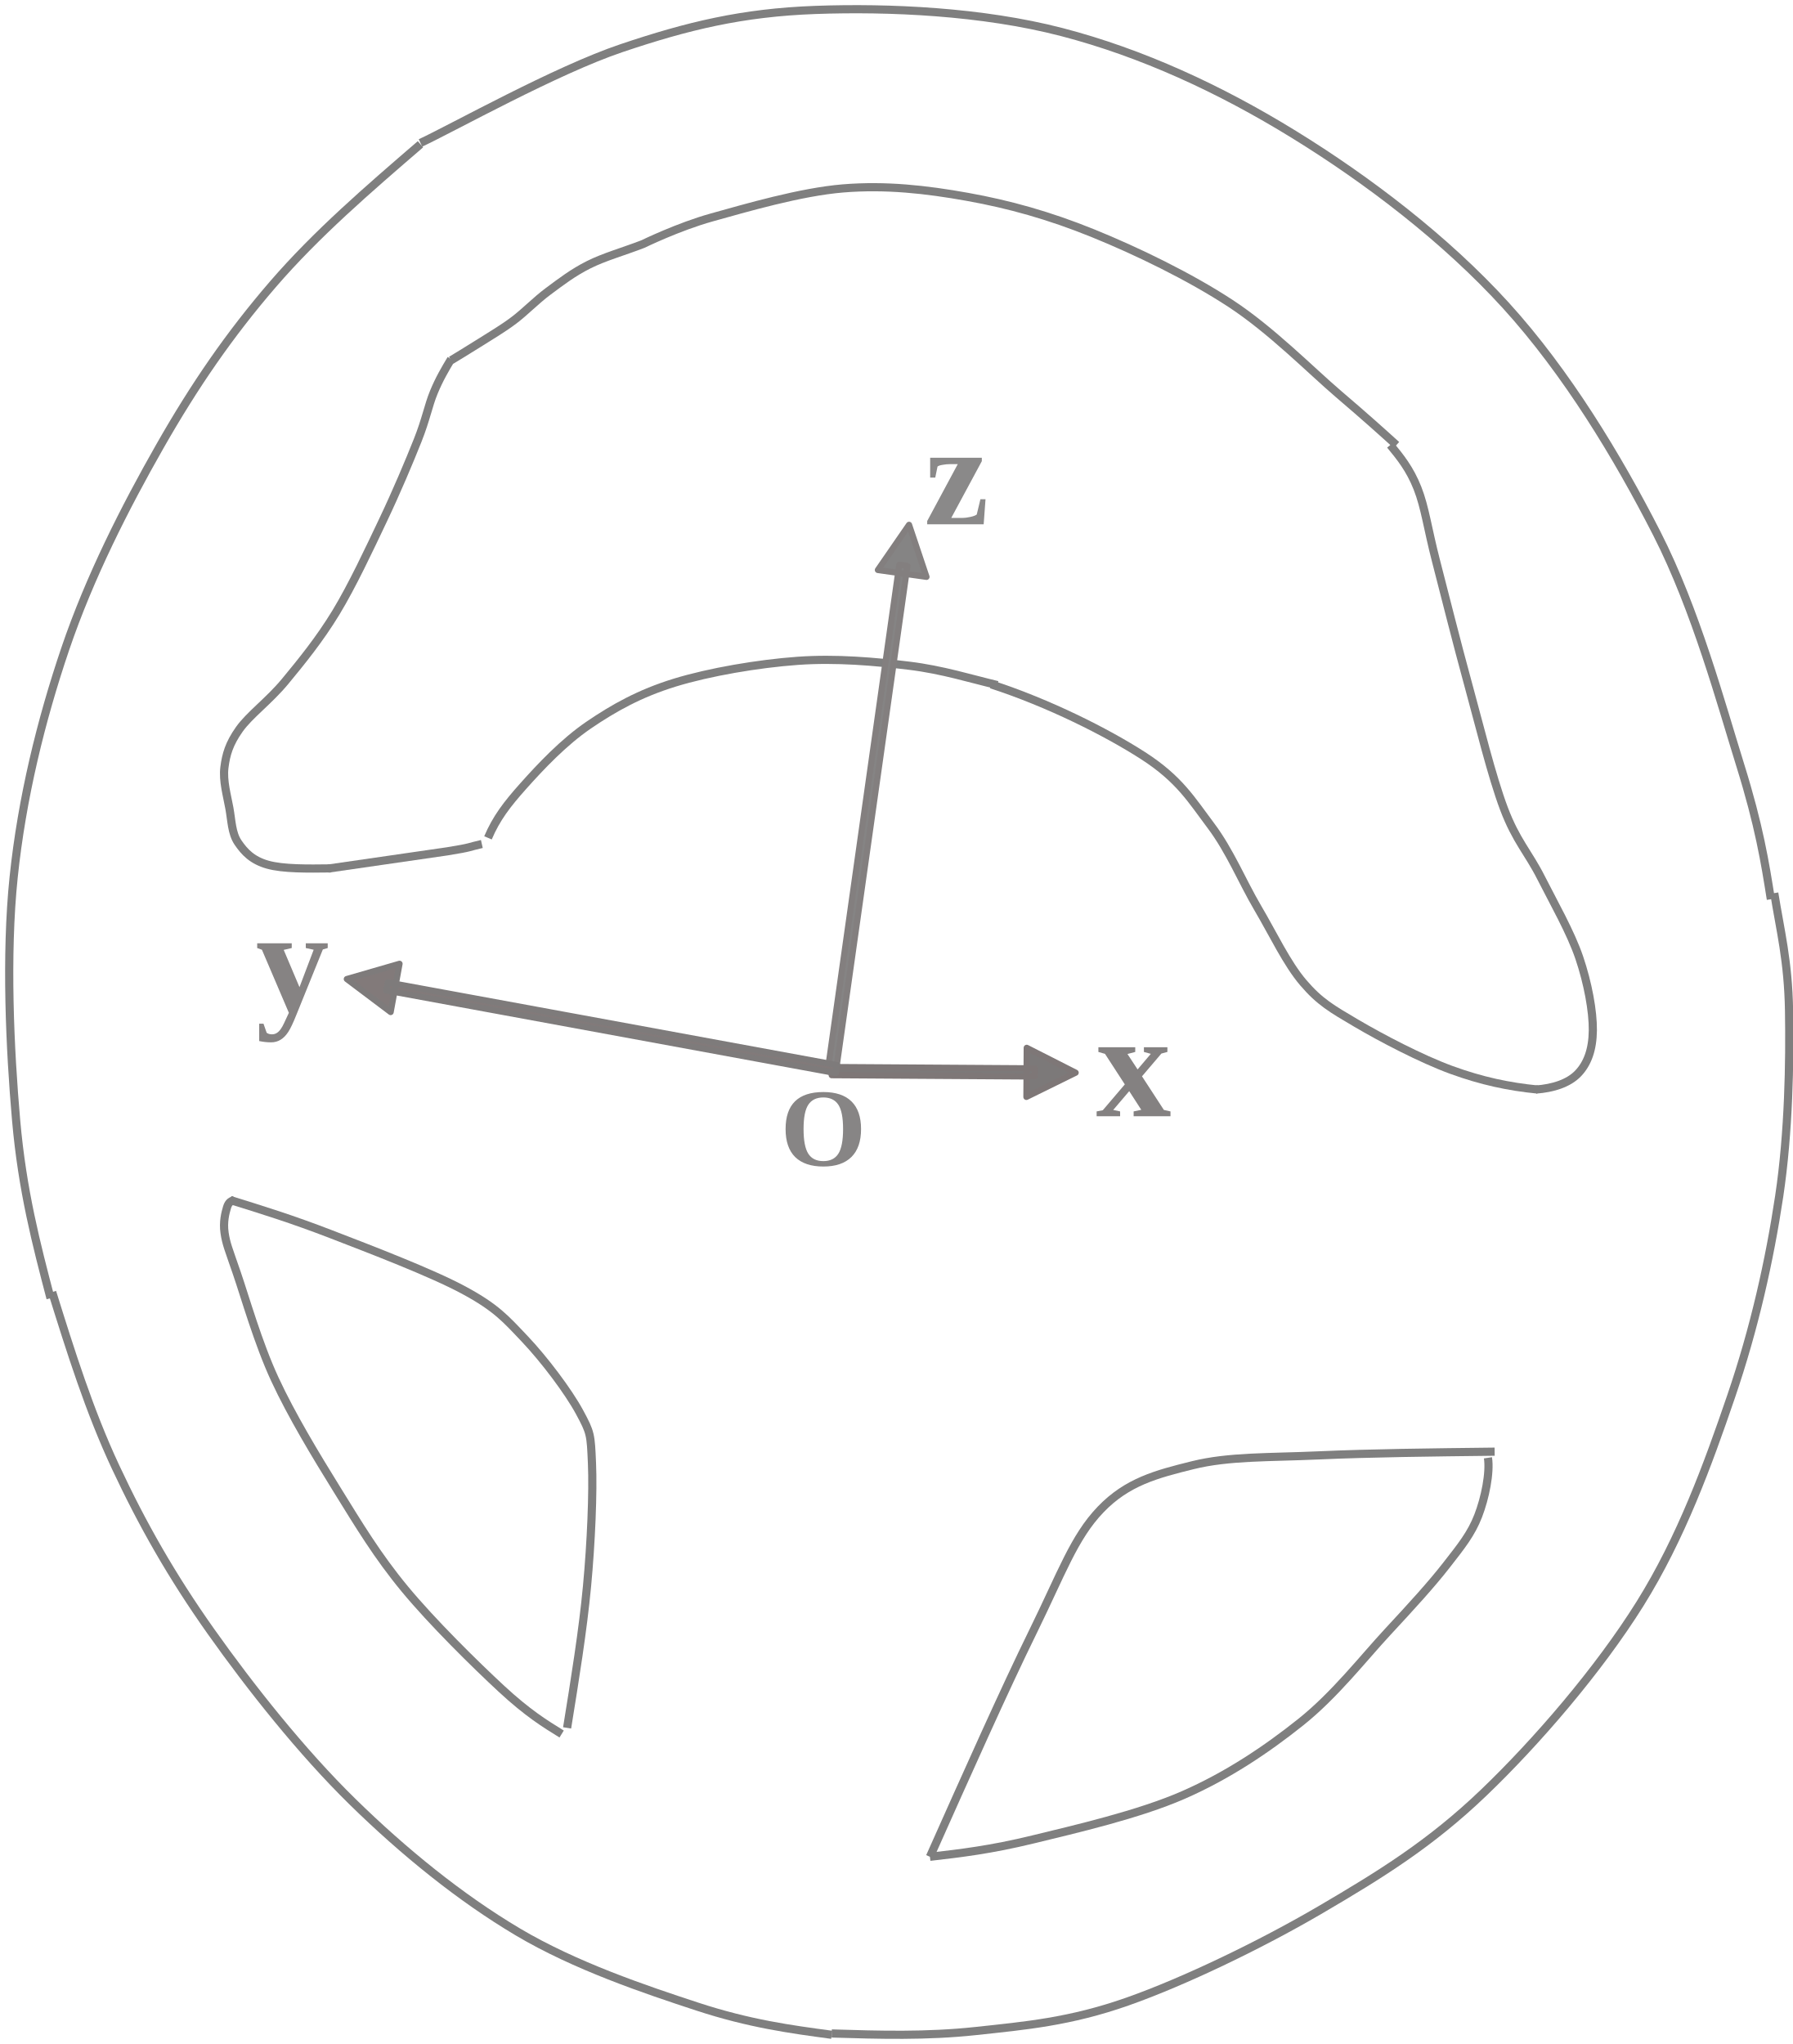
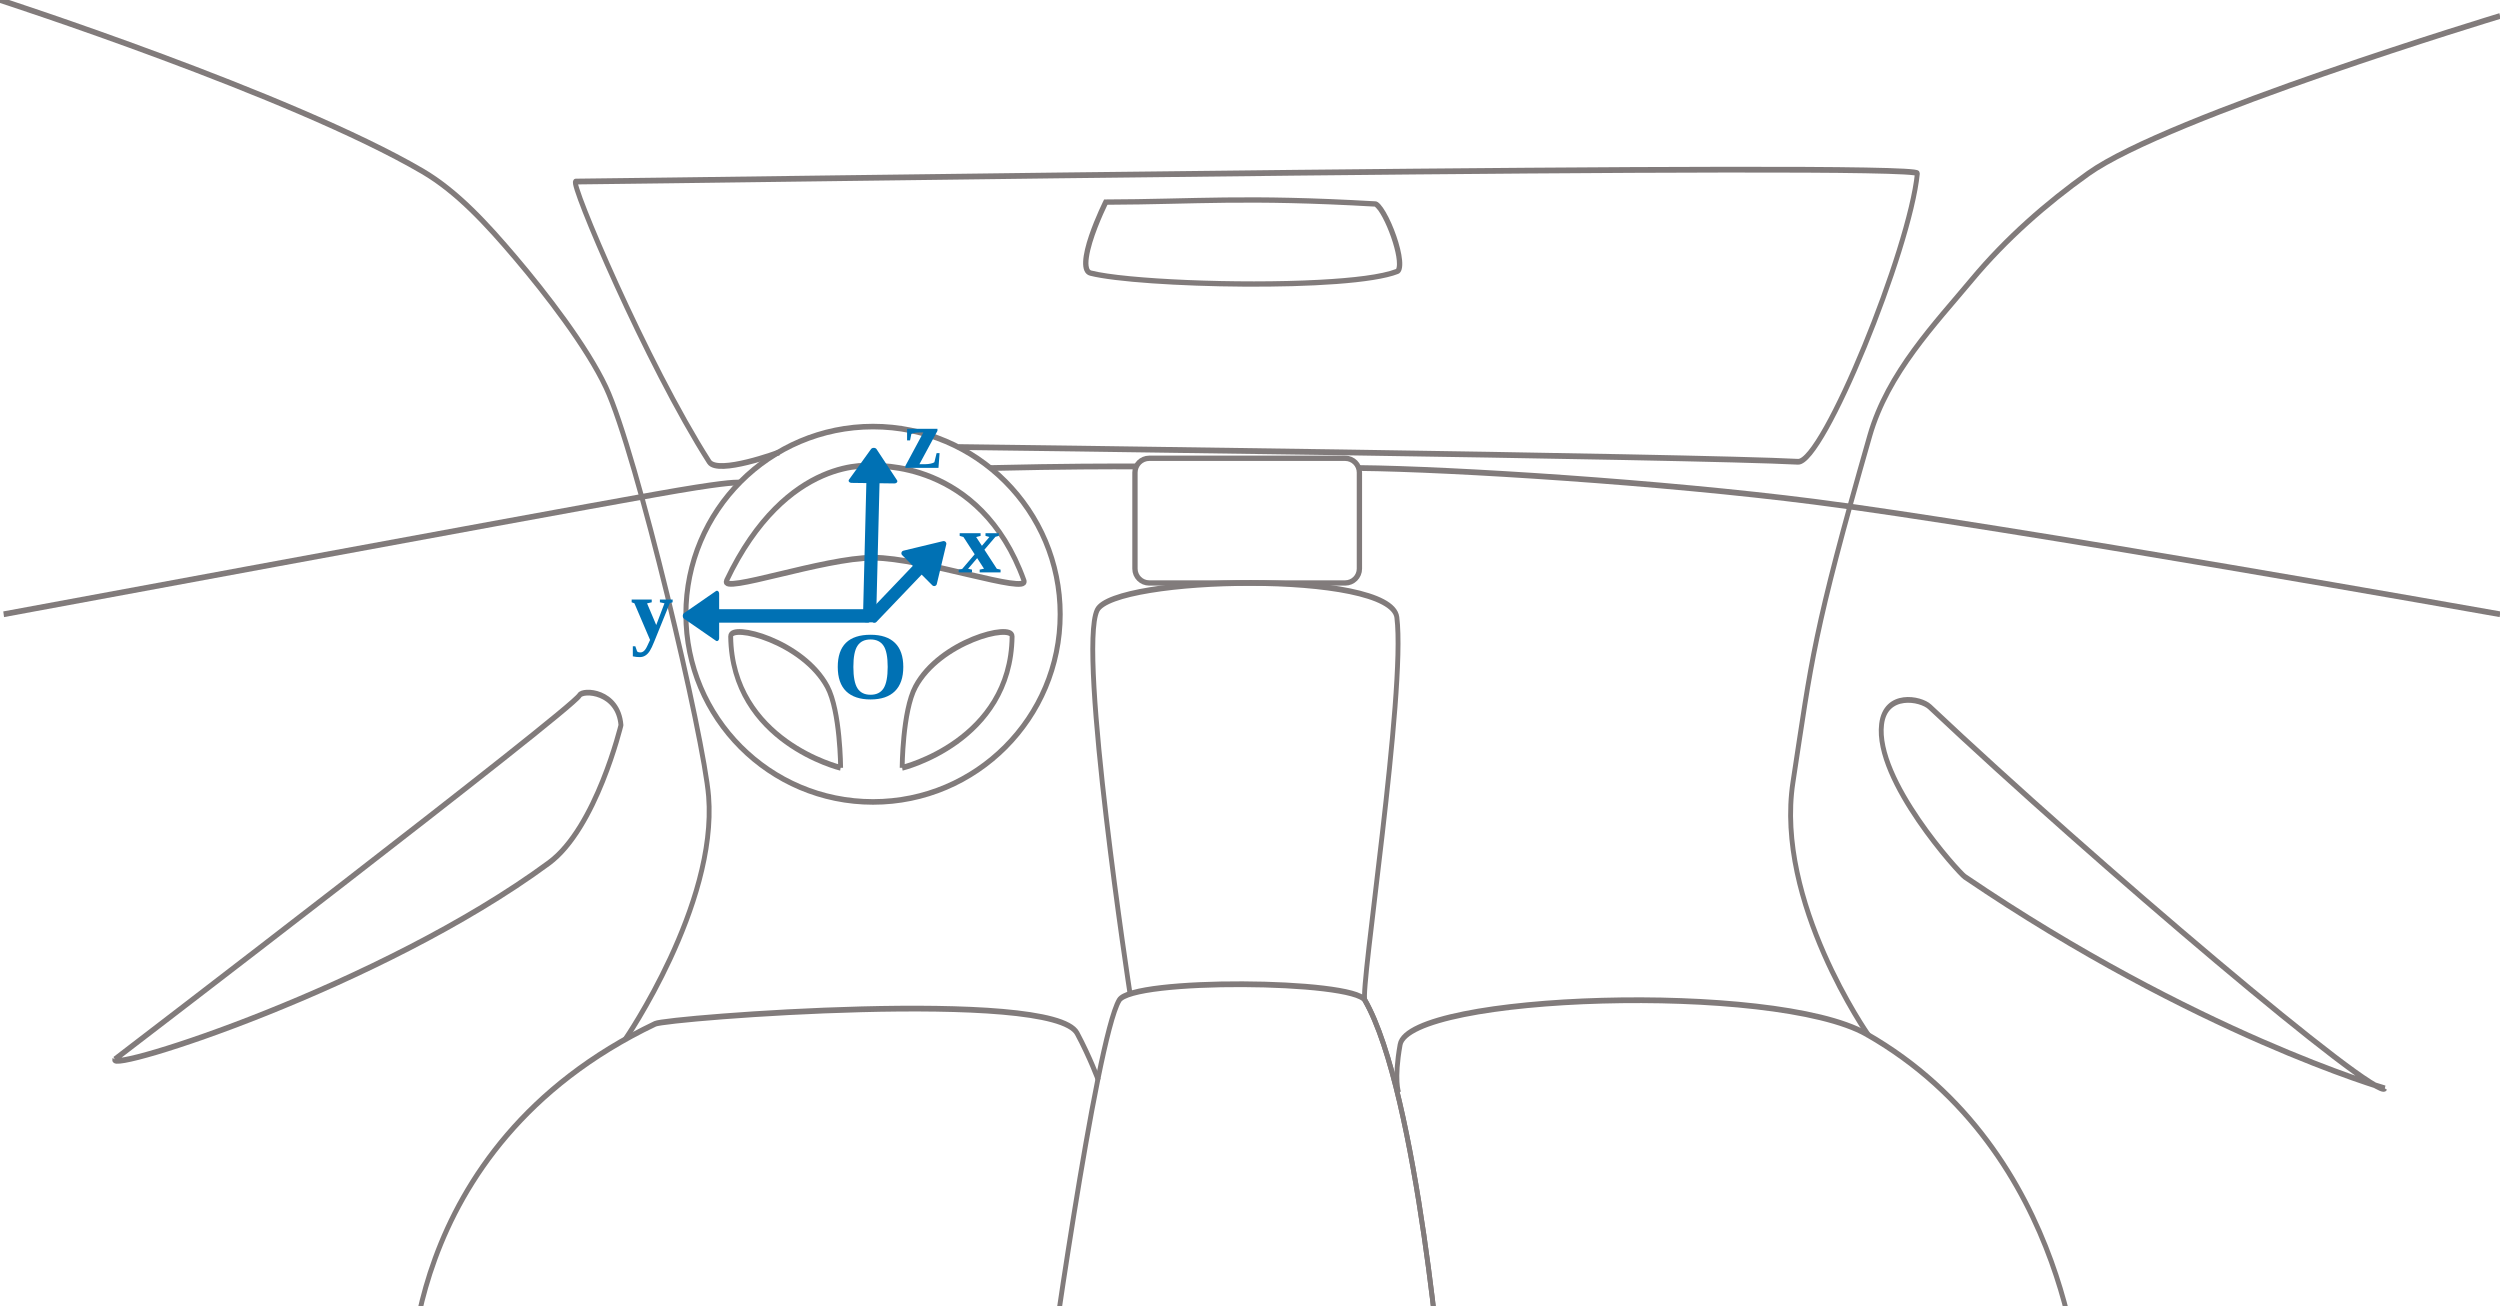
- <svg xmlns="http://www.w3.org/2000/svg" width="100%" height="100%" viewBox="0 0 292 333" version="1.1" xml:space="preserve" style="fill-rule:evenodd;clip-rule:evenodd;stroke-miterlimit:8;">
-   <g transform="matrix(1,0,0,1,-365,-216)">
-     <path d="M615.243,393.5C617.993,393.299 620.542,392.496 622.085,390.89C623.627,389.284 624.466,387.009 624.499,383.863C624.533,380.718 623.694,376.167 622.286,372.018C620.877,367.869 618.094,363.017 616.048,358.969C614.003,354.92 611.99,352.979 610.012,347.726C608.033,342.472 606.021,334.174 604.177,327.448C602.332,320.723 600.32,312.692 598.945,307.372C597.57,302.052 597.168,298.672 595.927,295.527C594.686,292.382 593.093,290.441 591.5,288.5" style="fill:none;stroke:rgb(127,127,127);stroke-width:1.33px;" />
-     <path d="M418.92,357.474C415.034,357.524 411.148,357.574 408.625,356.873C406.102,356.172 404.823,354.802 403.78,353.265C402.737,351.729 402.737,349.691 402.367,347.654C401.997,345.616 401.291,343.178 401.56,341.04C401.829,338.902 402.334,337.165 403.982,334.827C405.63,332.488 408.827,330.184 411.451,327.01C414.075,323.837 417.069,320.163 419.727,315.787C422.385,311.411 425.177,305.432 427.398,300.755C429.618,296.079 431.671,291.202 433.05,287.728C434.429,284.254 434.766,282.116 435.674,279.911C436.582,277.707 437.541,276.103 438.5,274.5" style="fill:none;stroke:rgb(127,127,127);stroke-width:1.33px;" />
-     <path d="M592.5,288.5C590.047,286.281 587.594,284.063 583.088,280.217C578.582,276.372 572.14,269.798 565.465,265.427C558.79,261.055 550.178,256.881 543.036,253.988C535.893,251.096 529.385,249.288 522.609,248.072C515.834,246.856 509.325,246.133 502.383,246.692C495.441,247.25 486.396,249.913 480.955,251.425C475.515,252.937 469.741,255.763 469.741,255.763C466.403,257.045 463.499,257.834 460.929,259.116C458.359,260.398 456.357,261.943 454.321,263.455C452.285,264.966 450.549,266.807 448.713,268.188C446.878,269.568 445.008,270.653 443.306,271.737C441.604,272.822 438.5,274.695 438.5,274.695" style="fill:none;stroke:rgb(127,127,127);stroke-width:1.33px;" />
-     <path d="M456.5,498.5C453.738,496.795 450.976,495.09 446.716,491.151C442.456,487.211 435.4,480.259 430.941,474.863C426.481,469.467 423.486,464.468 419.958,458.774C416.431,453.08 412.504,446.591 409.775,440.699C407.046,434.806 404.949,427.39 403.585,423.418C402.22,419.445 401.854,418.651 401.588,416.863C401.322,415.075 401.721,413.586 401.987,412.692C402.253,411.798 402.719,411.649 403.185,411.5" style="fill:none;stroke:rgb(127,127,127);stroke-width:1.33px;" />
-     <path d="M457.391,497.5C458.674,489.572 459.956,481.644 460.632,474.461C461.307,467.278 461.644,459.134 461.442,454.401C461.239,449.667 461.239,449.435 459.416,446.059C457.593,442.682 453.644,437.452 450.504,434.142C447.365,430.832 445.845,429.044 440.579,426.198C435.313,423.351 425.253,419.511 418.906,417.061C412.56,414.612 407.53,413.056 402.5,411.5" style="fill:none;stroke:rgb(127,127,127);stroke-width:1.33px;" />
-     <path d="M516.5,518.5C522.583,504.859 528.667,491.217 533.3,481.789C537.933,472.36 539.967,466.442 544.3,461.929C548.633,457.415 553.367,456.178 559.3,454.707C565.233,453.236 571.7,453.47 579.9,453.102C588.1,452.734 598.3,452.617 608.5,452.5" style="fill:none;stroke:rgb(127,127,127);stroke-width:1.33px;" />
-     <path d="M516.5,518.5C521.435,517.93 526.369,517.36 533.247,515.683C540.125,514.006 550.493,511.624 557.77,508.438C565.047,505.252 571.36,500.992 576.909,496.565C582.458,492.138 587.11,486.134 591.065,481.875C595.019,477.615 598.175,474.161 600.634,471.008C603.093,467.855 604.688,465.876 605.818,462.958C606.948,460.04 607.778,455.965 607.413,453.5" style="fill:none;stroke:rgb(127,127,127);stroke-width:1.33px;" />
-     <path d="M418.5,357.5L437.836,354.7C442.003,354.033 441.205,354.017 443.5,353.5" style="fill:none;stroke:rgb(127,127,127);stroke-width:1.33px;" />
-     <path d="M500.5,547.285C508.228,547.518 515.956,547.752 523.985,546.885C532.014,546.019 539.307,545.385 548.674,542.086C558.041,538.786 570.52,532.753 580.188,527.087C589.856,521.421 598.019,516.388 606.684,508.088C615.348,499.789 625.451,488.057 632.176,477.291C638.9,466.525 643.249,454.559 647.029,443.493C650.81,432.428 653.285,421.362 654.858,410.896C656.43,400.43 656.597,388.931 656.463,380.699C656.33,372.466 655.008,367.516 654.055,361.5" style="fill:none;stroke:rgb(127,127,127);stroke-width:1.33px;" />
-     <path d="M653.5,362.5C652.551,356.53 651.602,350.56 648.505,340.627C645.407,330.694 641.278,315.377 634.917,302.902C628.556,290.427 620.197,276.614 610.339,265.778C600.482,254.942 587.826,245.31 575.771,237.886C563.715,230.461 550.993,224.608 538.005,221.23C525.017,217.852 509.797,217.184 497.842,217.618C485.886,218.053 476.994,220.227 466.27,223.839C455.547,227.451 438.862,236.782 433.5,239.29" style="fill:none;stroke:rgb(127,127,127);stroke-width:1.33px;" />
-     <path d="M373.231,427.5C370.929,418.717 368.626,409.933 367.625,398.5C366.624,387.067 365.89,371.7 367.225,358.9C368.559,346.1 371.663,333.4 375.634,321.7C379.605,310 385.412,298.6 391.052,288.7C396.691,278.8 402.398,270.5 409.473,262.3C416.547,254.1 425.024,246.8 433.5,239.5" style="fill:none;stroke:rgb(127,127,127);stroke-width:1.33px;" />
-     <path d="M500.5,547.5C493.815,546.602 487.13,545.703 478.604,542.908C470.077,540.112 458.698,536.285 449.342,530.728C439.986,525.17 430.796,517.716 422.469,509.563C414.141,501.41 405.814,490.894 399.378,481.809C392.942,472.724 388.164,464.271 383.851,455.053C379.538,445.835 376.519,436.167 373.5,426.5" style="fill:none;stroke:rgb(127,127,127);stroke-width:1.33px;" />
-     <path d="M527.5,327.614C523.183,326.593 518.533,325.112 513.1,324.454C507.667,323.795 501.267,323.203 494.9,323.664C488.533,324.124 480.567,325.474 474.9,327.219C469.233,328.963 465,331.334 460.9,334.132C456.8,336.93 453.033,340.946 450.3,344.007C447.567,347.068 445.867,349.291 444.5,352.5" style="fill:none;stroke:rgb(127,127,127);stroke-width:1.33px;" />
-     <path d="M615.5,393.5C610.846,393.05 606.359,392.1 601.437,390.3C596.515,388.5 589.985,385.067 585.967,382.7C581.949,380.333 580.007,379.233 577.328,376.1C574.65,372.967 572.406,368.167 569.895,363.9C567.384,359.633 565.375,354.633 562.261,350.5C559.147,346.367 557.171,342.933 551.211,339.1C545.251,335.267 535.842,330.533 526.5,327.5" style="fill:none;stroke:rgb(127,127,127);stroke-width:1.33px;" />
-     <path d="M500.504,389.833L533.58,390.047L533.571,391.38L500.496,391.167L500.504,389.833ZM532.268,386.705L540.242,390.757L532.217,394.705L532.268,386.705Z" style="fill:rgb(124,121,121);fill-rule:nonzero;stroke:rgb(126,119,119);stroke-width:1px;stroke-linejoin:round;stroke-miterlimit:2;" />
-     <g transform="matrix(1,0,0,-1,500.5,390.623)">
-       <path d="M0.66,-0.093L12.327,82.429L11.007,82.616L-0.66,0.093L0.66,-0.093ZM15.441,80.642L12.6,89.123L7.52,81.762L15.441,80.642Z" style="fill:rgb(133,132,132);fill-rule:nonzero;stroke:rgb(131,127,127);stroke-width:1px;stroke-linejoin:round;stroke-miterlimit:2;" />
+ <svg xmlns="http://www.w3.org/2000/svg" width="100%" height="100%" viewBox="0 0 469 245" version="1.1" xml:space="preserve" style="fill-rule:evenodd;clip-rule:evenodd;stroke-linejoin:round;stroke-miterlimit:1.5;">
+   <g transform="matrix(1,0,0,1,-540,-350)">
+     <g transform="matrix(1,0,0,1,-1.13687e-13,35.6323)">
+       <g id="arrow-black" transform="matrix(-0.843561,0,0,1,1167,-13.5646)">
+         <path d="M187.297,443.167C187.297,443.167 297.567,426.626 339.844,422.053C373.417,418.422 420.224,415.914 440.954,415.734" style="fill:none;stroke:rgb(129,123,123);stroke-width:1.08px;" />
+       </g>
+       <g id="arrow-black1" transform="matrix(-0.843561,0,0,1,1167,-13.5646)">
+         <path d="M490.869,415.437C496.028,415.427 506.345,415.409 523.102,415.739" style="fill:none;stroke:rgb(129,123,123);stroke-width:1.08px;" />
+       </g>
+       <g id="arrow-black2" transform="matrix(-0.843561,0,0,1,1167,-13.5646)">
+         <path d="M578.792,418.452C580.122,418.457 582.781,418.467 597.388,420.662C629.333,425.463 742.465,443.167 742.465,443.167" style="fill:none;stroke:rgb(129,123,123);stroke-width:1.08px;" />
+       </g>
+       <g id="arrow-black3" transform="matrix(-0.843561,0,0,1,1167,-13.5646)">
+         <path d="M569.99,412.799C569.99,412.799 583.659,417.087 585.569,414.561C599.539,396.094 616.629,362.004 615.256,361.993C586.428,361.777 316.624,358.307 316.872,360.461C318.516,374.734 337.847,414.815 343.421,414.561C366.139,413.525 529.716,411.799 530.122,411.798" style="fill:none;stroke:rgb(129,123,123);stroke-width:1.08px;" />
+       </g>
+       <g id="arrow-black4" transform="matrix(-0.843561,0,0,1,1167,-13.5646)">
+         <path d="M497.736,365.351C477.22,365.302 466.736,364.277 437.346,365.702C434.937,365.818 429.219,378.274 432.328,379.311C443.174,382.926 489.97,381.98 500.871,379.654C505.645,378.635 497.736,365.351 497.736,365.351ZM437.527,366.695C437.427,366.772 437.021,367.096 436.759,367.407C435.473,368.926 434.009,371.808 433.203,374.364C432.832,375.537 432.598,376.639 432.61,377.497C432.614,377.769 432.641,378.01 432.709,378.21C432.73,378.273 432.783,378.362 432.802,378.393C435.998,379.447 442.331,380.08 449.919,380.42C467.958,381.23 493.003,380.302 500.581,378.684C500.87,378.623 501.008,378.422 501.095,378.172C501.272,377.664 501.246,376.999 501.125,376.25C500.575,372.851 497.92,367.973 496.995,366.349L496.995,366.348C477.011,366.277 466.443,365.296 437.527,366.695Z" style="fill:rgb(129,123,123);" />
+       </g>
+       <g transform="matrix(1.03846,0,0,1.15033,524.664,266.134)">
+         <ellipse cx="172.484" cy="142.106" rx="33.807" ry="30.607" style="fill:none;stroke:rgb(129,123,123);stroke-width:0.91px;stroke-linecap:round;" />
+       </g>
+       <g id="arrow-black5" transform="matrix(-0.843561,0,0,1,1167,-13.5646)">
+         <path d="M604.253,522.944C604.253,522.944 583.765,497.738 585.689,477.334C586.73,466.287 601.695,412.857 608.523,400.589C612.764,392.97 621.896,382.99 628.701,376.232C634.909,370.068 641.575,363.876 649.356,360.042C678.662,345.602 743.273,327.932 743.273,327.932" style="fill:none;stroke:rgb(129,123,123);stroke-width:1.08px;" />
+       </g>
+       <g id="arrow-black6" transform="matrix(-0.843561,0,0,1,1167,-13.5646)">
+         <path d="M549.118,415.357C549.118,415.357 568.293,413.009 581.71,436.863C583.197,439.507 560.076,432.565 549.118,432.564C538.091,432.563 514.399,439.558 515.546,436.858C525.285,413.945 549.118,415.357 549.118,415.357" style="fill:none;stroke:rgb(129,123,123);stroke-width:1.08px;" />
+       </g>
+       <g id="arrow-black7" transform="matrix(-0.843561,0,0,1,1167,-13.5646)">
+         <path d="M717.752,526.67C719.238,529.313 658.565,513.033 621.209,489.821C610.665,483.269 605.183,463.971 605.183,463.971C605.799,457.542 613.634,457.255 614.407,458.374C616.397,461.252 717.752,526.67 717.752,526.67" style="fill:none;stroke:rgb(129,123,123);stroke-width:1.08px;" />
+       </g>
+       <g id="arrow-black8" transform="matrix(-0.843561,0,0,1,1167,-13.5646)">
+         <path d="M212.906,532.108C214.393,534.751 277.55,489.621 314.125,460.536C316.146,458.929 323.962,457.723 324.831,463.793C326.333,474.3 307.606,491.682 306.336,492.41C254.889,521.882 212.906,532.108 212.906,532.108" style="fill:none;stroke:rgb(129,123,123);stroke-width:1.08px;" />
+       </g>
+       <g id="arrow-black9" transform="matrix(-0.843561,0,0,1,1169.22,-14.9824)">
+         <path d="M558.961,473.391C558.961,473.391 583.126,468.486 583.413,448.733C583.45,446.165 567.332,449.667 561.922,458.184C559.031,462.736 558.961,473.391 558.961,473.391" style="fill:none;stroke:rgb(129,123,123);stroke-width:1.08px;" />
+       </g>
+       <g id="arrow-black10" transform="matrix(0.843561,0,0,1,237.726,-14.9824)">
+         <path d="M558.961,473.391C558.961,473.391 583.126,468.486 583.413,448.733C583.45,446.165 567.332,449.667 561.922,458.184C559.031,462.736 558.961,473.391 558.961,473.391" style="fill:none;stroke:rgb(129,123,123);stroke-width:1.08px;" />
+       </g>
+       <g id="arrow-black11" transform="matrix(-0.843561,0,0,1,1167,-13.5646)">
+         <path d="M652.047,590.561C652.047,590.561 655.47,543.381 597.578,520.002C594.832,518.893 509.154,513.253 503.744,521.771C500.853,526.323 499.012,530.576 499.012,530.576" style="fill:none;stroke:rgb(129,123,123);stroke-width:1.08px;" />
+       </g>
+       <g id="arrow-black12" transform="matrix(-0.843561,0,0,1,1167,-13.5646)">
+         <path d="M280.463,590.561C280.463,590.561 282.294,544.007 328.186,521.922C348.611,512.093 429.901,514.391 431.906,523.905C433.315,530.59 432.233,532.924 432.233,532.924" style="fill:none;stroke:rgb(129,123,123);stroke-width:1.08px;" />
+       </g>
+       <g id="arrow-black13" transform="matrix(-0.843561,0,0,1,1167,-13.5646)">
+         <path d="M422.368,590.561C422.368,590.561 427.904,533.008 439.737,515.572C442.327,511.756 491.431,511.391 494.385,515.572C499.566,522.906 510.648,590.561 510.648,590.561" style="fill:none;stroke:rgb(129,123,123);stroke-width:1.08px;" />
+       </g>
+       <g id="arrow-black14" transform="matrix(-0.843561,0,0,1,1167,-13.5646)">
+         <path d="M422.368,590.561C422.368,590.561 427.904,533.008 439.737,515.572C440.896,513.864 430.585,457.723 432.63,443.755C433.943,434.782 495.619,435.962 499.275,442.397C503.649,450.096 491.976,514.302 491.976,514.302" style="fill:none;stroke:rgb(129,123,123);stroke-width:1.08px;" />
+       </g>
+       <g transform="matrix(1,0,0,1,540,331.996)">
+         <path d="M255.025,71.018C255.025,69.543 253.828,68.346 252.354,68.346L215.59,68.346C214.115,68.346 212.919,69.543 212.919,71.018L212.919,89.066C212.919,90.54 214.115,91.737 215.59,91.737L252.354,91.737C253.828,91.737 255.025,90.54 255.025,89.066L255.025,71.018Z" style="fill:none;stroke:rgb(129,123,123);stroke-width:1px;stroke-linecap:round;stroke-linejoin:miter;" />
+       </g>
+       <g id="arrow-black15" transform="matrix(-0.843561,0,0,1,1167,-13.5646)">
+         <path d="M327.721,522.186C327.721,522.186 348.608,497.066 344.54,474.673C340.334,451.517 340.114,446.92 327.452,409.667C323.438,397.857 312.878,388.63 304.784,380.434C297.127,372.682 288.148,366.065 278.884,360.492C261.034,349.755 187.297,330.932 187.297,330.932" style="fill:none;stroke:rgb(129,123,123);stroke-width:1.08px;" />
+       </g>
    </g>
-     <path d="M428.177,376.05L501.381,389.511L501.14,390.822L427.936,377.361L428.177,376.05ZM428.645,380.881L421.5,375.5L430.092,373.013L428.645,380.881Z" style="fill:rgb(130,122,122);fill-rule:nonzero;stroke:rgb(126,123,123);stroke-width:1px;stroke-linejoin:round;stroke-miterlimit:2;" />
-     <g transform="matrix(1.49458,0,0,1.49458,406.667,380.654)">
-       <text x="0px" y="0px" style="font-family:'TimesNewRomanPS-BoldMT', 'Times New Roman', serif;font-weight:700;font-size:16px;fill:rgb(134,131,131);">y</text>
-     </g>
-     <g transform="matrix(1.12889,0,0,1.12889,492.103,405.87)">
-       <text x="0px" y="0px" style="font-family:'TimesNewRomanPS-BoldMT', 'Times New Roman', serif;font-weight:700;font-size:16px;fill:rgb(135,133,133);">O</text>
-     </g>
-     <g transform="matrix(1.53096,0,0,1.53096,543.562,397.856)">
-       <text x="0px" y="0px" style="font-family:'TimesNewRomanPS-BoldMT', 'Times New Roman', serif;font-weight:700;font-size:16px;fill:rgb(132,129,129);">x</text>
-     </g>
-     <g transform="matrix(1.4759,0,0,1.4759,515.593,301.415)">
-       <text x="0px" y="0px" style="font-family:'TimesNewRomanPS-BoldMT', 'Times New Roman', serif;font-weight:700;font-size:16px;fill:rgb(138,137,137);">z</text>
+     <g id="Coordinate-system" transform="matrix(1,0,0,1,-65.8383,73.5128)">
+       <g transform="matrix(1,3.36745e-17,-3.36745e-17,-0.725027,768.958,392.817)">
+         <path d="M0.667,-0.012L1.345,37.322L0.012,37.347L-0.667,0.012L0.667,-0.012ZM4.654,35.929L0.8,44L-3.345,36.074L4.654,35.929Z" style="fill:rgb(0,113,180);fill-rule:nonzero;stroke:rgb(0,113,180);stroke-width:1.14px;stroke-miterlimit:2;" />
+       </g>
+       <g transform="matrix(-0.749749,-2.75821e-16,-6.12683e-07,-1.03785,1199.46,742.306)">
+         <path d="M574.5,336.833L613.7,336.833L613.7,338.167L574.5,338.167L574.5,336.833ZM612.367,333.5L620.367,337.5L612.367,341.5L612.367,333.5Z" style="fill:rgb(0,113,180);fill-rule:nonzero;stroke:rgb(0,113,180);stroke-width:1.1px;stroke-miterlimit:2;" />
+       </g>
+       <g transform="matrix(-0.707107,-0.707107,0.707107,-0.707107,938.626,1033.79)">
+         <path d="M573.881,333.914L574.167,346.567L572.833,346.567L572.547,333.914L573.881,333.914ZM577.494,346.71L573.5,353.233L569.494,346.71L577.494,346.71Z" style="fill:rgb(0,113,180);fill-rule:nonzero;stroke:rgb(0,113,180);stroke-width:1px;stroke-miterlimit:2;" />
+       </g>
+       <g transform="matrix(1,0,0,1,724.181,396.307)">
+         <text x="0px" y="0px" style="font-family:'TimesNewRomanPS-BoldMT', 'Times New Roman';font-weight:700;font-size:16px;fill:rgb(0,113,180);">y</text>
+       </g>
+       <g transform="matrix(1.11514,0,0,1.11514,775.361,364.262)">
+         <text x="0px" y="0px" style="font-family:'TimesNewRomanPS-BoldMT', 'Times New Roman';font-weight:700;font-size:14.348px;fill:rgb(0,113,180);">z</text>
+       </g>
+       <g transform="matrix(1,0,0,1,785.624,383.863)">
+         <text x="0px" y="0px" style="font-family:'TimesNewRomanPS-BoldMT', 'Times New Roman';font-weight:700;font-size:16px;fill:rgb(0,113,180);">x</text>
+       </g>
+       <g transform="matrix(1.12889,0,0,1.12889,762.12,407.528)">
+         <text x="0px" y="0px" style="font-family:'TimesNewRomanPS-BoldMT', 'Times New Roman';font-weight:700;font-size:16px;fill:rgb(0,113,180);">O</text>
+       </g>
    </g>
  </g>
</svg>
